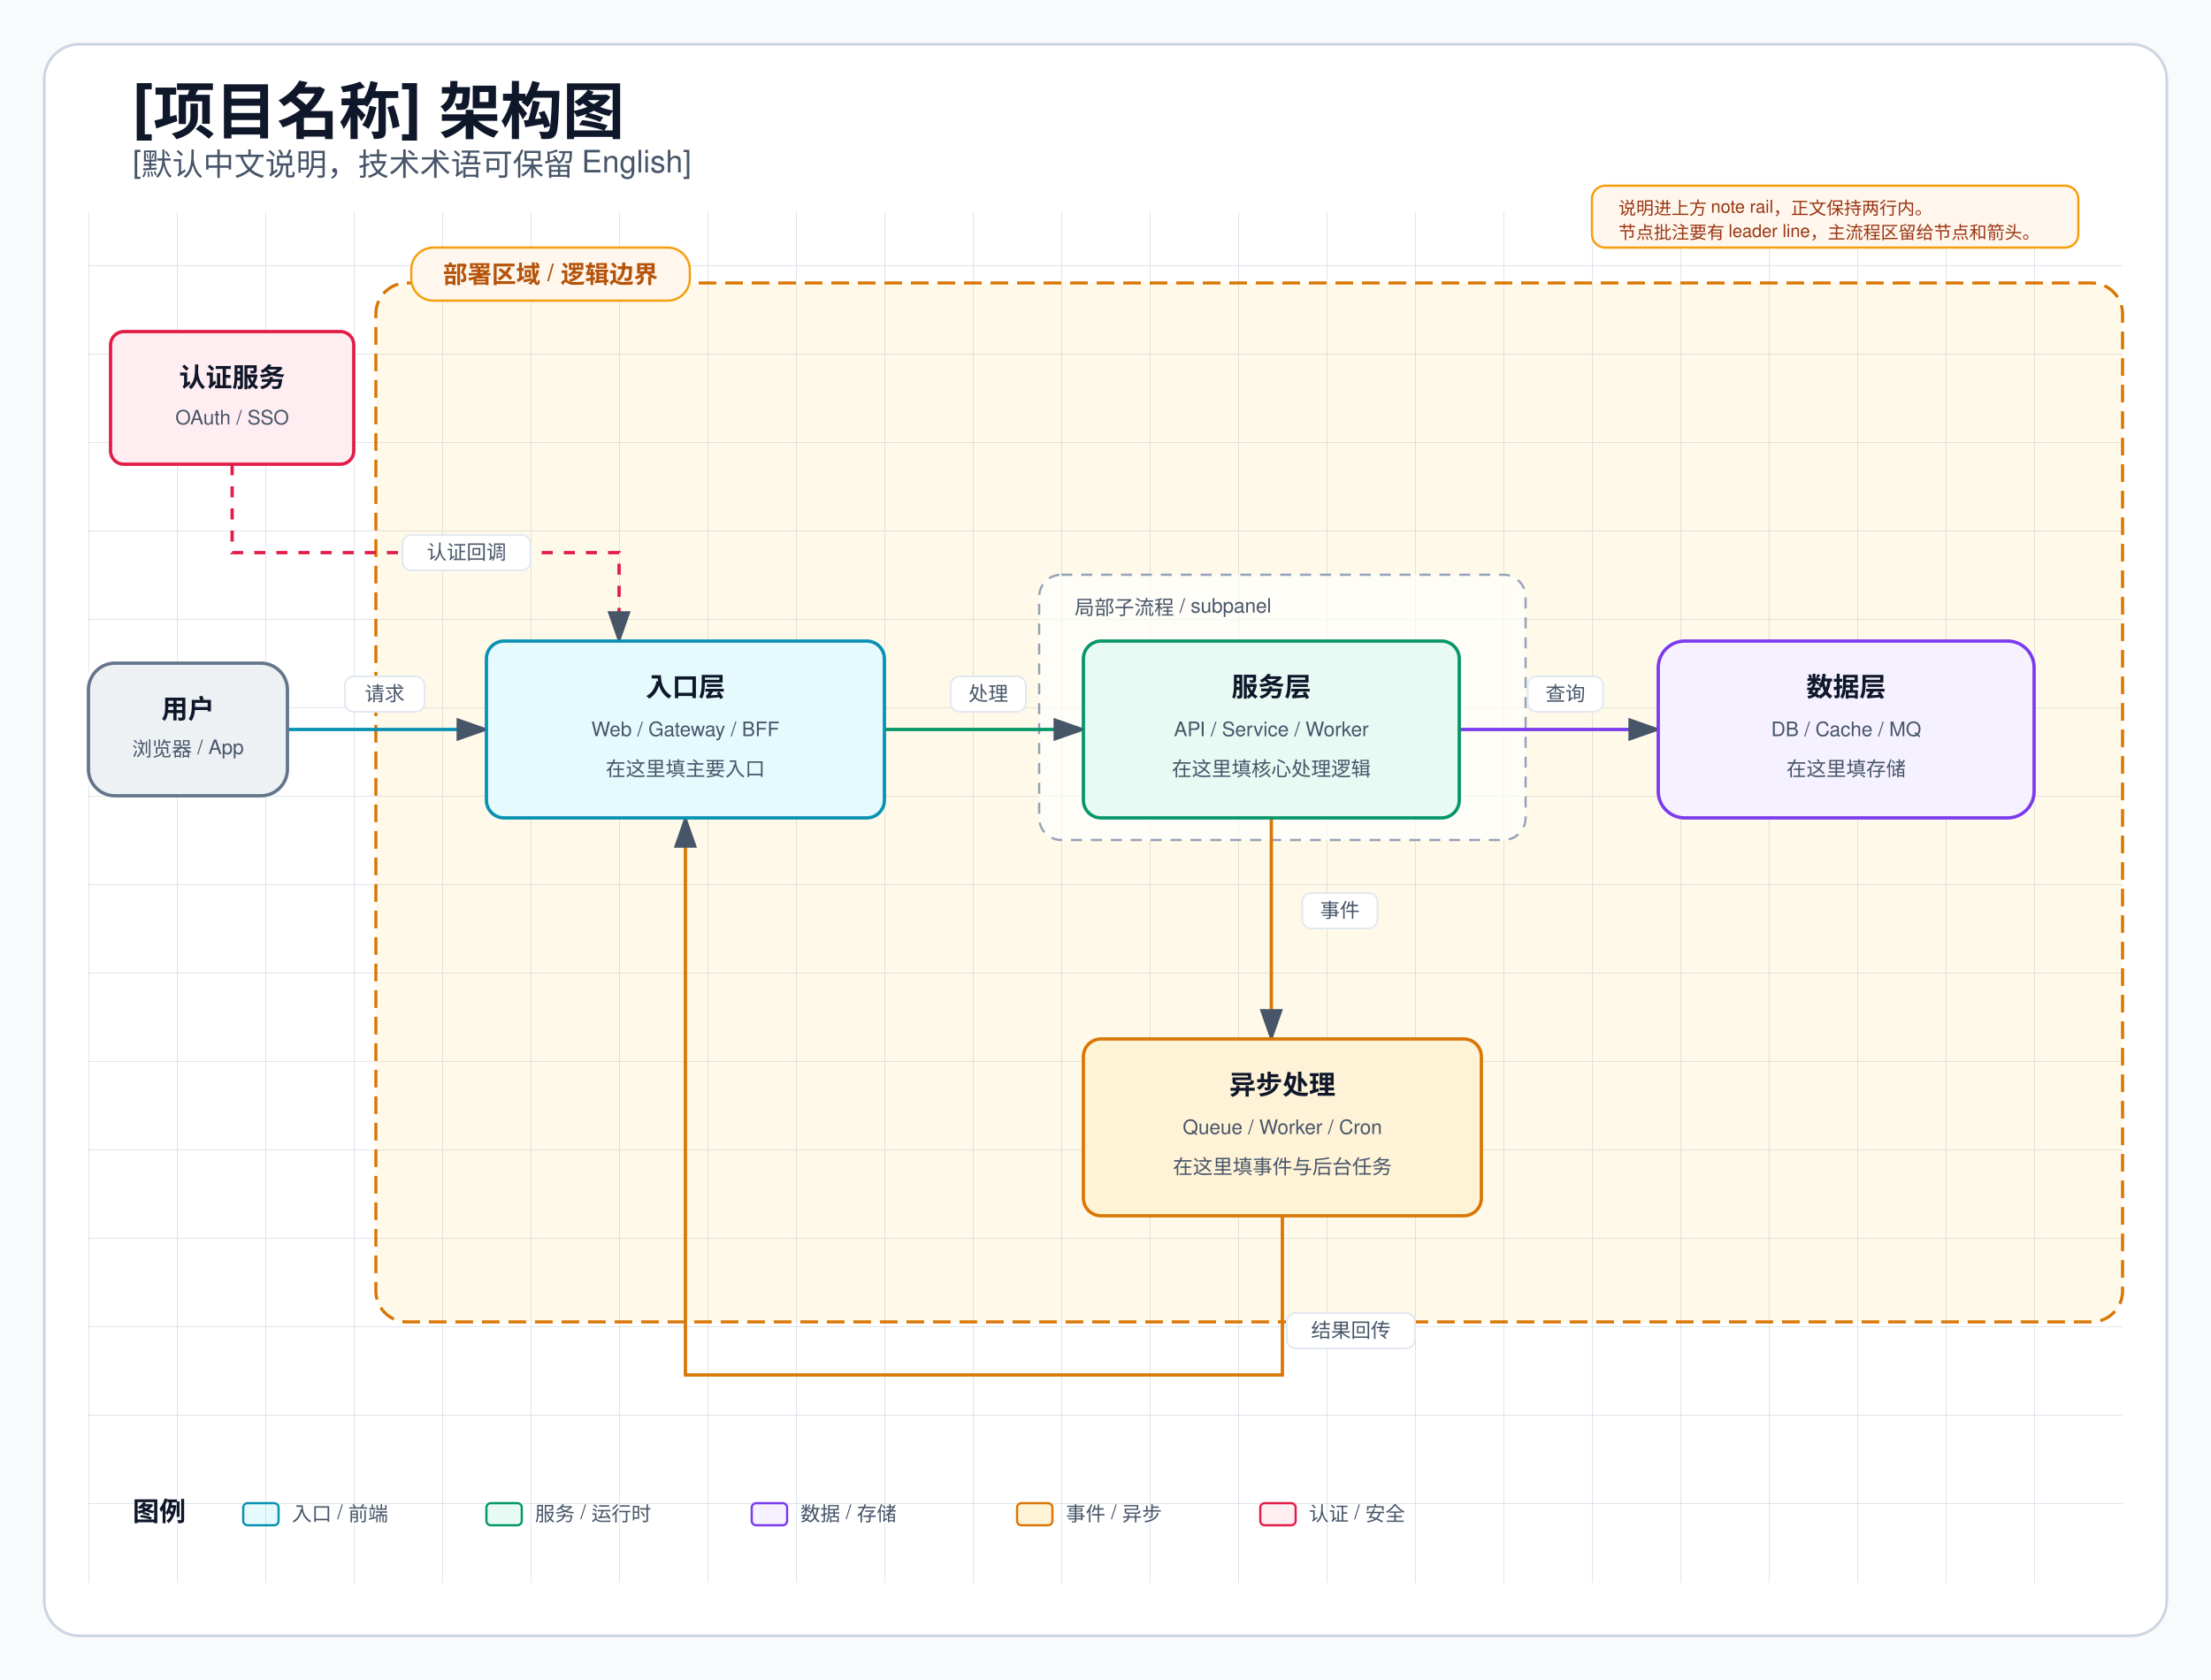
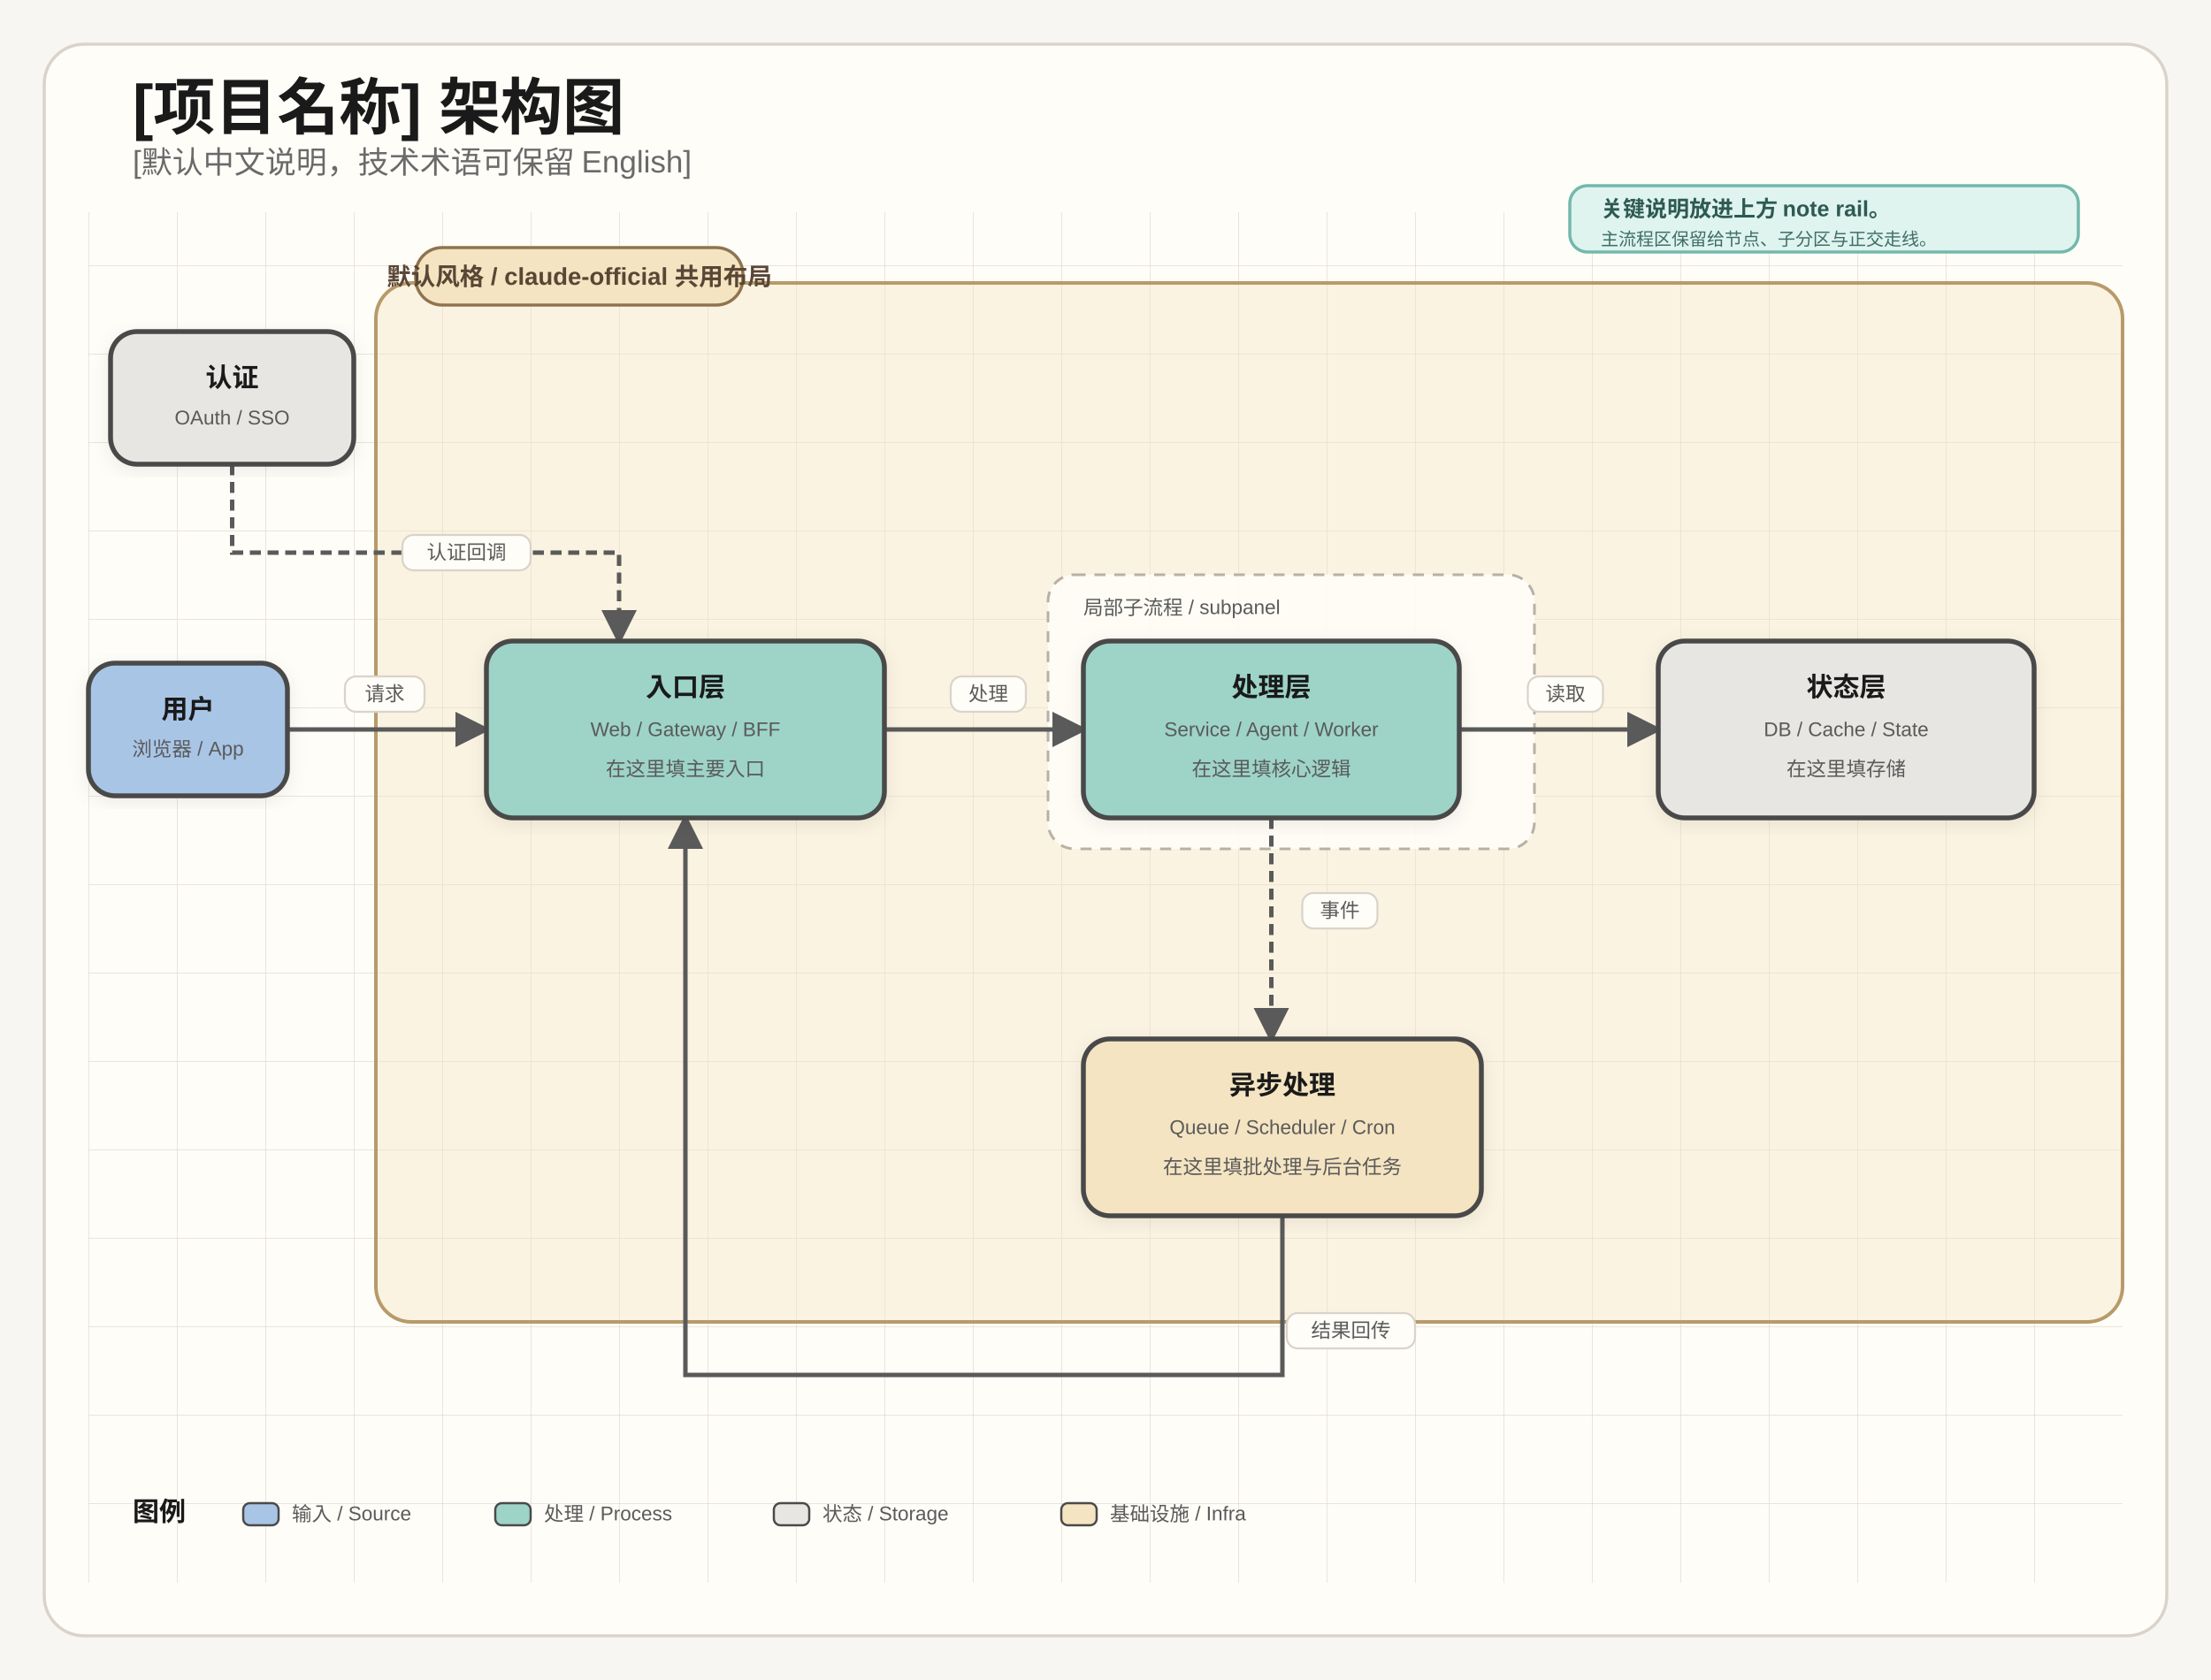
<svg xmlns="http://www.w3.org/2000/svg" viewBox="0 0 1000 760" width="1000" height="760">
  <defs>
-     <marker id="arrowhead" markerWidth="10" markerHeight="7" refX="9" refY="3.5" orient="auto">
-       <polygon points="0 0, 10 3.5, 0 7" fill="#475569" />
+     <marker id="arrow-claude" markerWidth="8" markerHeight="8" refX="7" refY="4" orient="auto">
+       <polygon points="0 0, 8 4, 0 8" fill="#5a5a5a" />
    </marker>
    <pattern id="grid" width="40" height="40" patternUnits="userSpaceOnUse">
-       <path d="M 40 0 L 0 0 0 40" fill="none" stroke="#cbd5e1" stroke-width="0.5" />
+       <path d="M 40 0 L 0 0 0 40" fill="none" stroke="#ddd6cc" stroke-width="0.5" />
    </pattern>
+     <filter id="shadow-soft" x="-10%" y="-10%" width="120%" height="120%">
+       <feDropShadow dx="0" dy="2" stdDeviation="4" flood-color="#00000012" />
+     </filter>
  </defs>
  <style>
    text {
-       font-family: 'Helvetica Neue', Helvetica, Arial, 'PingFang SC', 'Microsoft YaHei', sans-serif;
+       font-family: -apple-system, BlinkMacSystemFont, "Segoe UI", "Helvetica Neue", Arial, "PingFang SC", "Microsoft YaHei", sans-serif;
    }
    .title {
      font-size: 28px;
      font-weight: 700;
-       fill: #0f172a;
+       fill: #1a1a1a;
    }
    .subtitle {
      font-size: 14px;
      font-weight: 400;
-       fill: #475569;
+       fill: #6a6a6a;
    }
    .section {
      font-size: 11px;
      font-weight: 700;
-       fill: #b45309;
+       fill: #5a4635;
+     }
+     .phase-band {
+       fill: rgba(244, 228, 193, 0.42);
+       stroke: #b89a6a;
+       stroke-width: 1.6;
    }
    .phase-pill {
-       fill: #fff7ed;
-       stroke: #f59e0b;
-       stroke-width: 1;
+       fill: #f4e4c1;
+       stroke: #8f7350;
+       stroke-width: 1.4;
    }
    .node-title {
      font-size: 12px;
      font-weight: 700;
-       fill: #0f172a;
+       fill: #1a1a1a;
    }
    .node-sub {
      font-size: 9px;
      font-weight: 400;
-       fill: #475569;
+       fill: #5a5a5a;
    }
    .legend {
      font-size: 9px;
      font-weight: 500;
-       fill: #475569;
+       fill: #5a5a5a;
    }
    .note-card {
-       fill: #fff7ed;
-       stroke: #f59e0b;
-       stroke-width: 1;
+       fill: #dff3ef;
+       stroke: #72b8ab;
+       stroke-width: 1.4;
+     }
+     .note-title {
+       font-size: 10px;
+       font-weight: 700;
+       fill: #2d5a52;
    }
    .note-text {
      font-size: 8px;
-       font-weight: 500;
-       fill: #9a3412;
+       fill: #3f6d66;
    }
    .subpanel {
-       fill: rgba(255, 255, 255, 0.65);
-       stroke: #94a3b8;
-       stroke-width: 1;
+       fill: rgba(255, 253, 248, 0.88);
+       stroke: #b8b0a5;
+       stroke-width: 1.2;
      stroke-dasharray: 5,4;
    }
    .edge {
      fill: none;
-       stroke-width: 1.5;
-       marker-end: url(#arrowhead);
+       stroke: #5a5a5a;
+       stroke-width: 2;
+       marker-end: url(#arrow-claude);
    }
-     .edge-cyan { stroke: #0891b2; }
-     .edge-emerald { stroke: #059669; }
-     .edge-violet { stroke: #7c3aed; }
-     .edge-amber { stroke: #d97706; }
-     .edge-rose {
-       stroke: #e11d48;
-       stroke-dasharray: 5,5;
+     .edge-dashed {
+       stroke-dasharray: 5,3;
    }
    .edge-label-bg {
-       fill: #ffffff;
-       stroke: #e2e8f0;
-       stroke-width: 0.8;
+       fill: #fffdf8;
+       stroke: #d9d3ca;
+       stroke-width: 0.9;
    }
    .edge-label {
      font-size: 9px;
      font-weight: 500;
-       fill: #475569;
+       fill: #5a5a5a;
    }
    .terminal-node {
      rx: 12;
    }
  </style>
-   <rect width="1000" height="760" fill="#f8fafc" />
-   <rect x="20" y="20" width="960" height="720" rx="16" fill="#ffffff" stroke="#cbd5e1" stroke-width="1.2" />
+   <rect width="1000" height="760" fill="#f8f6f3" />
+   <rect x="20" y="20" width="960" height="720" rx="18" fill="#fffdf8" stroke="#d9d3ca" stroke-width="1.4" />
  <rect x="40" y="96" width="920" height="620" fill="url(#grid)" />
  <text x="60" y="58" class="title">[项目名称] 架构图</text>
  <text x="60" y="78" class="subtitle">[默认中文说明，技术术语可保留 English]</text>
-   <rect x="720" y="84" width="220" height="28" rx="6" class="note-card" />
-   <text x="732" y="97" class="note-text">
-     <tspan x="732" dy="0">说明进上方 note rail，正文保持两行内。</tspan>
-     <tspan x="732" dy="11">节点批注要有 leader line，主流程区留给节点和箭头。</tspan>
+   <rect x="710" y="84" width="230" height="30" rx="8" class="note-card" />
+   <text x="724" y="98" class="note-title">
+     <tspan x="724" dy="0">关键说明放进上方 note rail。</tspan>
  </text>
-   <rect x="170" y="128" width="790" height="470" rx="14" fill="rgba(251, 191, 36, 0.10)" stroke="#d97706" stroke-width="1.4" stroke-dasharray="8,4" />
-   <rect x="186" y="112" width="126" height="24" rx="10" class="phase-pill" />
-   <text x="249" y="128" class="section" text-anchor="middle">部署区域 / 逻辑边界</text>
-   <rect x="470" y="260" width="220" height="120" rx="10" class="subpanel" />
-   <text x="486" y="278" class="legend">局部子流程 / subpanel</text>
-   <path d="M 130 330 H 220" class="edge edge-cyan" />
-   <path d="M 400 330 H 490" class="edge edge-emerald" />
-   <path d="M 660 330 H 750" class="edge edge-violet" />
-   <path d="M 575 370 V 470" class="edge edge-amber" />
-   <path d="M 105 210 V 250 H 280 V 290" class="edge edge-rose" />
-   <path d="M 580 550 V 622 H 310 V 370" class="edge edge-amber" />
-   <rect x="40" y="300" width="90" height="60" rx="6" fill="#ffffff" />
-   <rect x="40" y="300" width="90" height="60" class="terminal-node" fill="rgba(148, 163, 184, 0.16)" stroke="#64748b" stroke-width="1.5" />
+   <text x="724" y="111" class="note-text">
+     <tspan x="724" dy="0">主流程区保留给节点、子分区与正交走线。</tspan>
+   </text>
+   <rect x="170" y="128" width="790" height="470" rx="16" class="phase-band" />
+   <rect x="188" y="112" width="148" height="26" rx="12" class="phase-pill" />
+   <text x="262" y="129" class="section" text-anchor="middle">默认风格 / claude-official 共用布局</text>
+   <rect x="474" y="260" width="220" height="124" rx="12" class="subpanel" />
+   <text x="490" y="278" class="legend">局部子流程 / subpanel</text>
+   <path d="M 130 330 H 220" class="edge" />
+   <path d="M 400 330 H 490" class="edge" />
+   <path d="M 660 330 H 750" class="edge" />
+   <path d="M 575 370 V 470" class="edge edge-dashed" />
+   <path d="M 105 210 V 250 H 280 V 290" class="edge edge-dashed" />
+   <path d="M 580 550 V 622 H 310 V 370" class="edge" />
+   <rect x="40" y="300" width="90" height="60" rx="12" fill="#fffdf8" />
+   <rect x="40" y="300" width="90" height="60" class="terminal-node" fill="#a8c5e6" stroke="#4a4a4a" stroke-width="2.2" filter="url(#shadow-soft)" />
  <text x="85" y="325" class="node-title" text-anchor="middle">用户</text>
  <text x="85" y="342" class="node-sub" text-anchor="middle">浏览器 / App</text>
-   <rect x="50" y="150" width="110" height="60" rx="6" fill="#ffffff" />
-   <rect x="50" y="150" width="110" height="60" rx="6" fill="rgba(251, 113, 133, 0.12)" stroke="#e11d48" stroke-width="1.5" />
-   <text x="105" y="175" class="node-title" text-anchor="middle">认证服务</text>
+   <rect x="50" y="150" width="110" height="60" rx="12" fill="#fffdf8" />
+   <rect x="50" y="150" width="110" height="60" rx="12" fill="#e8e6e3" stroke="#4a4a4a" stroke-width="2.2" filter="url(#shadow-soft)" />
+   <text x="105" y="175" class="node-title" text-anchor="middle">认证</text>
  <text x="105" y="192" class="node-sub" text-anchor="middle">OAuth / SSO</text>
-   <rect x="220" y="290" width="180" height="80" rx="8" fill="#ffffff" />
-   <rect x="220" y="290" width="180" height="80" rx="8" fill="rgba(34, 211, 238, 0.12)" stroke="#0891b2" stroke-width="1.5" />
+   <rect x="220" y="290" width="180" height="80" rx="12" fill="#fffdf8" />
+   <rect x="220" y="290" width="180" height="80" rx="12" fill="#9dd4c7" stroke="#4a4a4a" stroke-width="2.2" filter="url(#shadow-soft)" />
  <text x="310" y="315" class="node-title" text-anchor="middle">入口层</text>
  <text x="310" y="333" class="node-sub" text-anchor="middle">Web / Gateway / BFF</text>
  <text x="310" y="351" class="node-sub" text-anchor="middle">在这里填主要入口</text>
-   <rect x="490" y="290" width="170" height="80" rx="8" fill="#ffffff" />
-   <rect x="490" y="290" width="170" height="80" rx="8" fill="rgba(52, 211, 153, 0.12)" stroke="#059669" stroke-width="1.5" />
-   <text x="575" y="315" class="node-title" text-anchor="middle">服务层</text>
-   <text x="575" y="333" class="node-sub" text-anchor="middle">API / Service / Worker</text>
-   <text x="575" y="351" class="node-sub" text-anchor="middle">在这里填核心处理逻辑</text>
-   <rect x="750" y="290" width="170" height="80" rx="8" fill="#ffffff" />
-   <rect x="750" y="290" width="170" height="80" class="terminal-node" fill="rgba(167, 139, 250, 0.12)" stroke="#7c3aed" stroke-width="1.5" />
-   <text x="835" y="315" class="node-title" text-anchor="middle">数据层</text>
-   <text x="835" y="333" class="node-sub" text-anchor="middle">DB / Cache / MQ</text>
+   <rect x="490" y="290" width="170" height="80" rx="12" fill="#fffdf8" />
+   <rect x="490" y="290" width="170" height="80" rx="12" fill="#9dd4c7" stroke="#4a4a4a" stroke-width="2.2" filter="url(#shadow-soft)" />
+   <text x="575" y="315" class="node-title" text-anchor="middle">处理层</text>
+   <text x="575" y="333" class="node-sub" text-anchor="middle">Service / Agent / Worker</text>
+   <text x="575" y="351" class="node-sub" text-anchor="middle">在这里填核心逻辑</text>
+   <rect x="750" y="290" width="170" height="80" rx="12" fill="#fffdf8" />
+   <rect x="750" y="290" width="170" height="80" class="terminal-node" fill="#e8e6e3" stroke="#4a4a4a" stroke-width="2.2" filter="url(#shadow-soft)" />
+   <text x="835" y="315" class="node-title" text-anchor="middle">状态层</text>
+   <text x="835" y="333" class="node-sub" text-anchor="middle">DB / Cache / State</text>
  <text x="835" y="351" class="node-sub" text-anchor="middle">在这里填存储</text>
-   <rect x="490" y="470" width="180" height="80" rx="8" fill="#ffffff" />
-   <rect x="490" y="470" width="180" height="80" rx="8" fill="rgba(251, 191, 36, 0.18)" stroke="#d97706" stroke-width="1.5" />
+   <rect x="490" y="470" width="180" height="80" rx="12" fill="#fffdf8" />
+   <rect x="490" y="470" width="180" height="80" rx="12" fill="#f4e4c1" stroke="#4a4a4a" stroke-width="2.2" filter="url(#shadow-soft)" />
  <text x="580" y="495" class="node-title" text-anchor="middle">异步处理</text>
-   <text x="580" y="513" class="node-sub" text-anchor="middle">Queue / Worker / Cron</text>
-   <text x="580" y="531" class="node-sub" text-anchor="middle">在这里填事件与后台任务</text>
-   <rect x="156" y="306" width="36" height="16" rx="4" class="edge-label-bg" />
+   <text x="580" y="513" class="node-sub" text-anchor="middle">Queue / Scheduler / Cron</text>
+   <text x="580" y="531" class="node-sub" text-anchor="middle">在这里填批处理与后台任务</text>
+   <rect x="156" y="306" width="36" height="16" rx="5" class="edge-label-bg" />
  <text x="174" y="317" class="edge-label" text-anchor="middle">请求</text>
-   <rect x="430" y="306" width="34" height="16" rx="4" class="edge-label-bg" />
+   <rect x="430" y="306" width="34" height="16" rx="5" class="edge-label-bg" />
  <text x="447" y="317" class="edge-label" text-anchor="middle">处理</text>
-   <rect x="691" y="306" width="34" height="16" rx="4" class="edge-label-bg" />
-   <text x="708" y="317" class="edge-label" text-anchor="middle">查询</text>
-   <rect x="589" y="404" width="34" height="16" rx="4" class="edge-label-bg" />
+   <rect x="691" y="306" width="34" height="16" rx="5" class="edge-label-bg" />
+   <text x="708" y="317" class="edge-label" text-anchor="middle">读取</text>
+   <rect x="589" y="404" width="34" height="16" rx="5" class="edge-label-bg" />
  <text x="606" y="415" class="edge-label" text-anchor="middle">事件</text>
-   <rect x="182" y="242" width="58" height="16" rx="4" class="edge-label-bg" />
+   <rect x="182" y="242" width="58" height="16" rx="5" class="edge-label-bg" />
  <text x="211" y="253" class="edge-label" text-anchor="middle">认证回调</text>
-   <rect x="582" y="594" width="58" height="16" rx="4" class="edge-label-bg" />
+   <rect x="582" y="594" width="58" height="16" rx="5" class="edge-label-bg" />
  <text x="611" y="605" class="edge-label" text-anchor="middle">结果回传</text>
  <text x="60" y="688" class="node-title">图例</text>
-   <rect x="110" y="680" width="16" height="10" rx="2" fill="rgba(34, 211, 238, 0.12)" stroke="#0891b2" stroke-width="1" />
-   <text x="132" y="688" class="legend">入口 / 前端</text>
-   <rect x="220" y="680" width="16" height="10" rx="2" fill="rgba(52, 211, 153, 0.12)" stroke="#059669" stroke-width="1" />
-   <text x="242" y="688" class="legend">服务 / 运行时</text>
-   <rect x="340" y="680" width="16" height="10" rx="2" fill="rgba(167, 139, 250, 0.12)" stroke="#7c3aed" stroke-width="1" />
-   <text x="362" y="688" class="legend">数据 / 存储</text>
-   <rect x="460" y="680" width="16" height="10" rx="2" fill="rgba(251, 191, 36, 0.18)" stroke="#d97706" stroke-width="1" />
-   <text x="482" y="688" class="legend">事件 / 异步</text>
-   <rect x="570" y="680" width="16" height="10" rx="2" fill="rgba(251, 113, 133, 0.12)" stroke="#e11d48" stroke-width="1" />
-   <text x="592" y="688" class="legend">认证 / 安全</text>
+   <rect x="110" y="680" width="16" height="10" rx="3" fill="#a8c5e6" stroke="#4a4a4a" stroke-width="1" />
+   <text x="132" y="688" class="legend">输入 / Source</text>
+   <rect x="224" y="680" width="16" height="10" rx="3" fill="#9dd4c7" stroke="#4a4a4a" stroke-width="1" />
+   <text x="246" y="688" class="legend">处理 / Process</text>
+   <rect x="350" y="680" width="16" height="10" rx="3" fill="#e8e6e3" stroke="#4a4a4a" stroke-width="1" />
+   <text x="372" y="688" class="legend">状态 / Storage</text>
+   <rect x="480" y="680" width="16" height="10" rx="3" fill="#f4e4c1" stroke="#4a4a4a" stroke-width="1" />
+   <text x="502" y="688" class="legend">基础设施 / Infra</text>
</svg>
